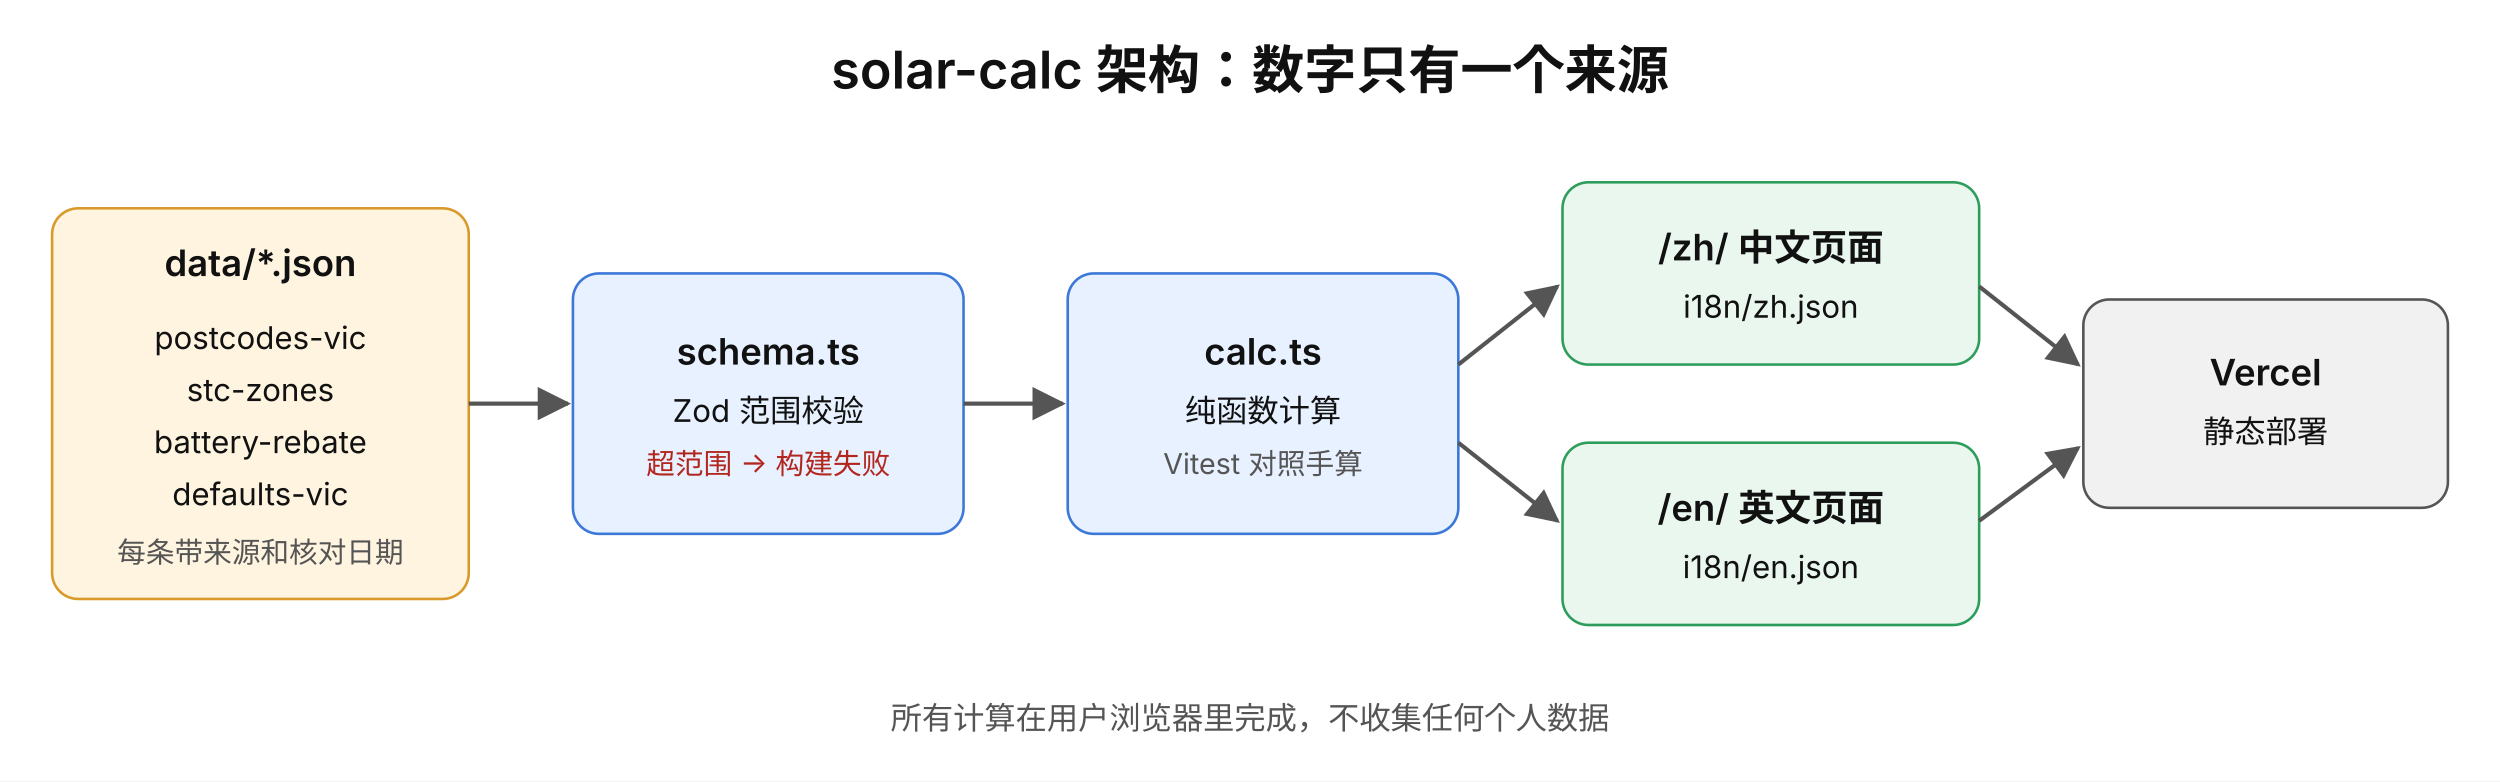
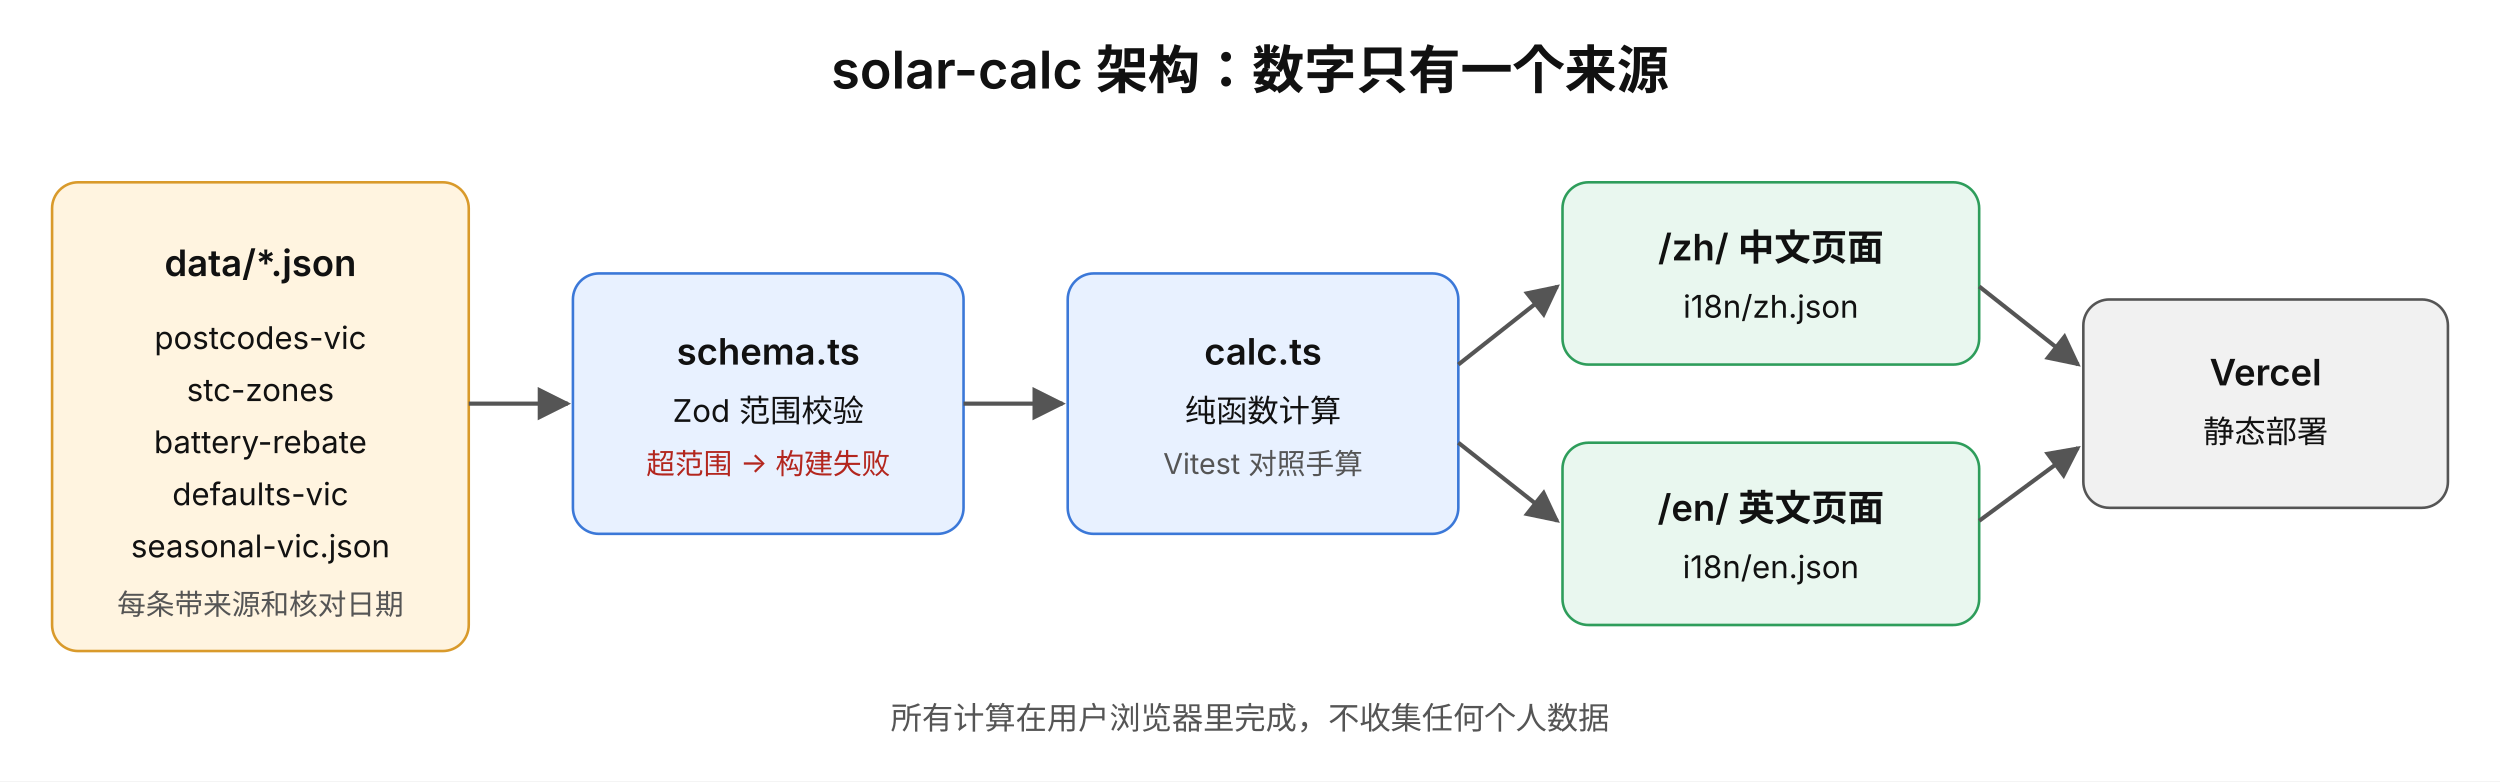
<svg xmlns="http://www.w3.org/2000/svg" viewBox="0 0 960 300" width="960" height="300" font-family="system-ui, -apple-system, 'Segoe UI', 'PingFang SC', 'Microsoft YaHei', sans-serif">
  <defs>
    <marker id="arrow" viewBox="0 0 10 10" refX="9" refY="5" markerWidth="8" markerHeight="8" orient="auto-start-reverse">
      <path d="M0,0 L10,5 L0,10 z" fill="#555" />
    </marker>
  </defs>
  <rect width="960" height="300" fill="#ffffff" />
  <text x="480" y="34" text-anchor="middle" font-size="20" font-weight="600" fill="#111">solar-calc 架构：数字只有一个来源</text>
  <g font-size="14" fill="#111">
-     <rect x="20" y="80" width="160" height="150" rx="10" fill="#fff4e0" stroke="#d99a2b" />
+     <rect x="20" y="70" width="160" height="180" rx="10" fill="#fff4e0" stroke="#d99a2b" />
    <text x="100" y="106" text-anchor="middle" font-weight="600">data/*.json</text>
    <text x="100" y="134" text-anchor="middle" font-size="12">postcodes-vic</text>
    <text x="100" y="154" text-anchor="middle" font-size="12">stc-zones</text>
    <text x="100" y="174" text-anchor="middle" font-size="12">battery-rebate</text>
    <text x="100" y="194" text-anchor="middle" font-size="12">defaults-vic</text>
-     <text x="100" y="216" text-anchor="middle" font-size="11" fill="#555">每条带来源和核对日期</text>
+     <text x="100" y="214" text-anchor="middle" font-size="12">seasonal-vic.json</text>
+     <text x="100" y="236" text-anchor="middle" font-size="11" fill="#555">每条带来源和核对日期</text>
    <rect x="220" y="105" width="150" height="100" rx="10" fill="#e8f1ff" stroke="#3b78d8" />
    <text x="295" y="140" text-anchor="middle" font-weight="600">schema.ts</text>
    <text x="295" y="162" text-anchor="middle" font-size="12">Zod 范围校验</text>
    <text x="295" y="182" text-anchor="middle" font-size="11" fill="#b3261e">超范围 → 构建失败</text>
    <rect x="410" y="105" width="150" height="100" rx="10" fill="#e8f1ff" stroke="#3b78d8" />
    <text x="485" y="140" text-anchor="middle" font-weight="600">calc.ts</text>
    <text x="485" y="162" text-anchor="middle" font-size="12">纯函数计算</text>
    <text x="485" y="182" text-anchor="middle" font-size="11" fill="#555">Vitest 对照手算</text>
    <rect x="600" y="70" width="160" height="70" rx="10" fill="#e9f7ef" stroke="#2e9d5b" />
    <text x="680" y="100" text-anchor="middle" font-weight="600">/zh/ 中文页面</text>
    <text x="680" y="122" text-anchor="middle" font-size="12">i18n/zh.json</text>
    <rect x="600" y="170" width="160" height="70" rx="10" fill="#e9f7ef" stroke="#2e9d5b" />
    <text x="680" y="200" text-anchor="middle" font-weight="600">/en/ 英文页面</text>
    <text x="680" y="222" text-anchor="middle" font-size="12">i18n/en.json</text>
    <rect x="800" y="115" width="140" height="80" rx="10" fill="#f1f1f1" stroke="#555" />
    <text x="870" y="148" text-anchor="middle" font-weight="600">Vercel</text>
    <text x="870" y="170" text-anchor="middle" font-size="12">静态部署</text>
  </g>
  <g stroke="#555" stroke-width="1.6" fill="none" marker-end="url(#arrow)">
    <line x1="180" y1="155" x2="218" y2="155" />
    <line x1="370" y1="155" x2="408" y2="155" />
    <line x1="560" y1="140" x2="598" y2="110" />
    <line x1="560" y1="170" x2="598" y2="200" />
    <line x1="760" y1="110" x2="798" y2="140" />
    <line x1="760" y1="200" x2="798" y2="172" />
  </g>
  <text x="480" y="280" text-anchor="middle" font-size="12" fill="#555">所有计算在用户浏览器里完成，不收集任何个人数据</text>
</svg>
